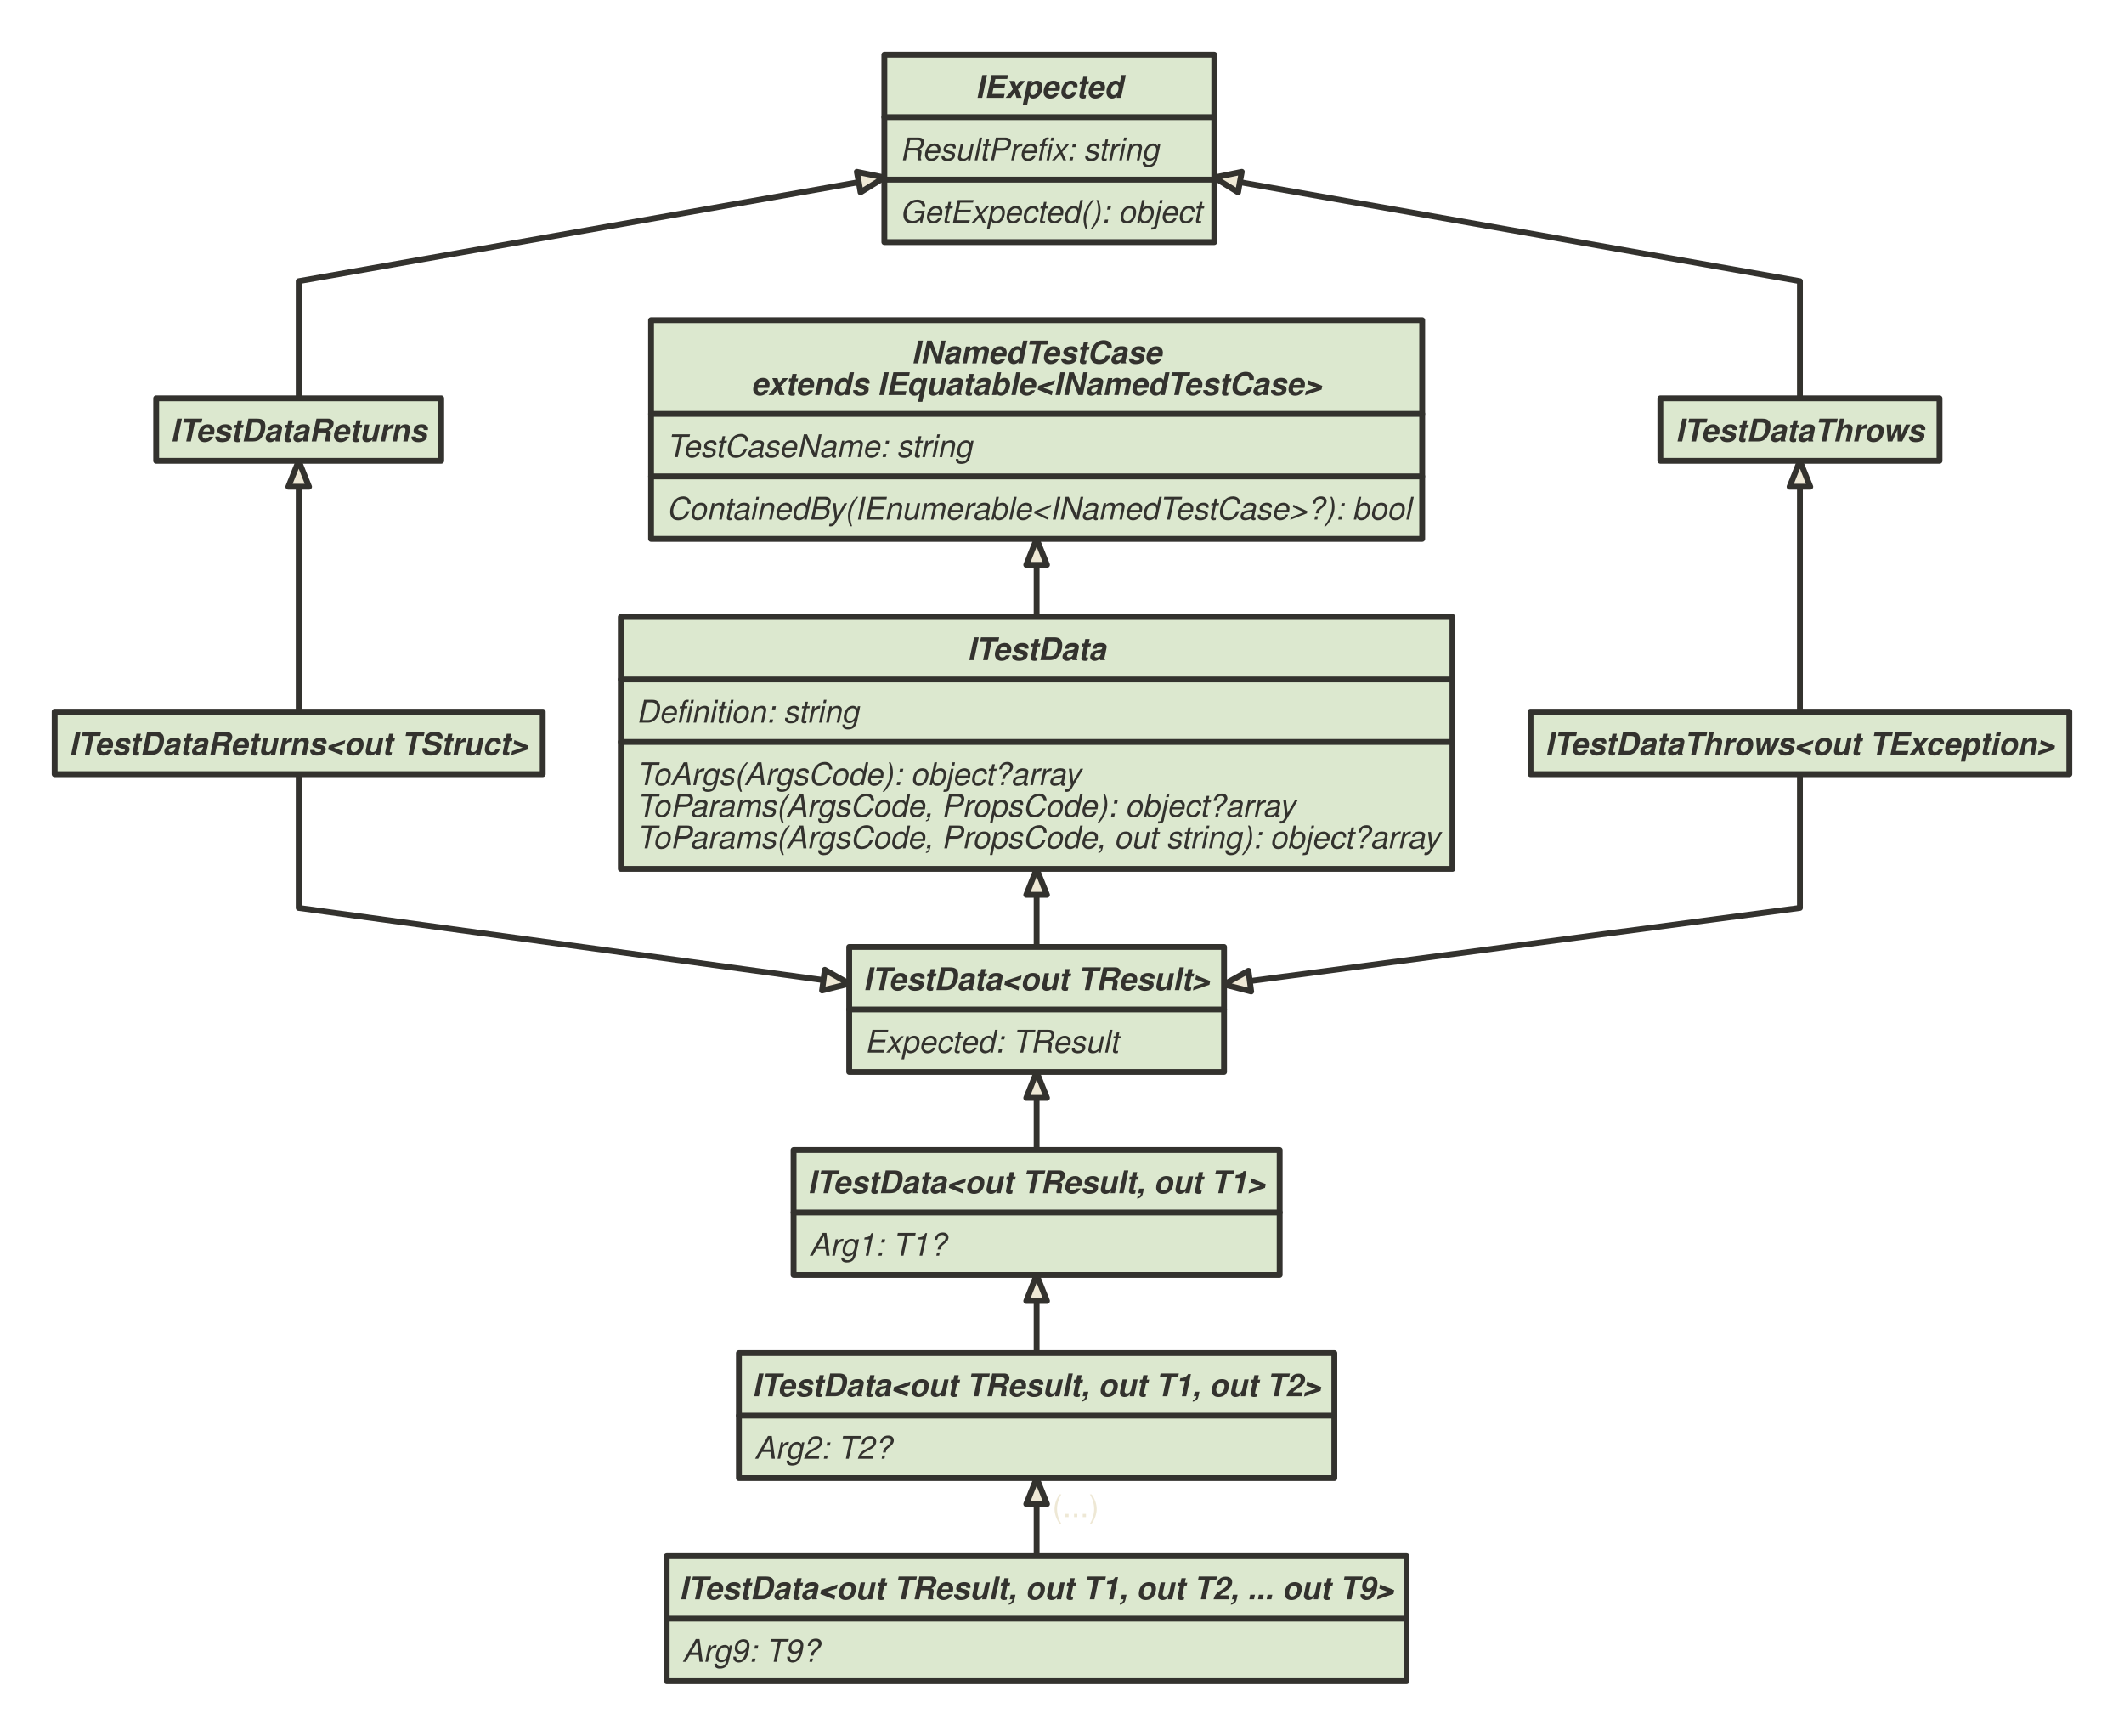
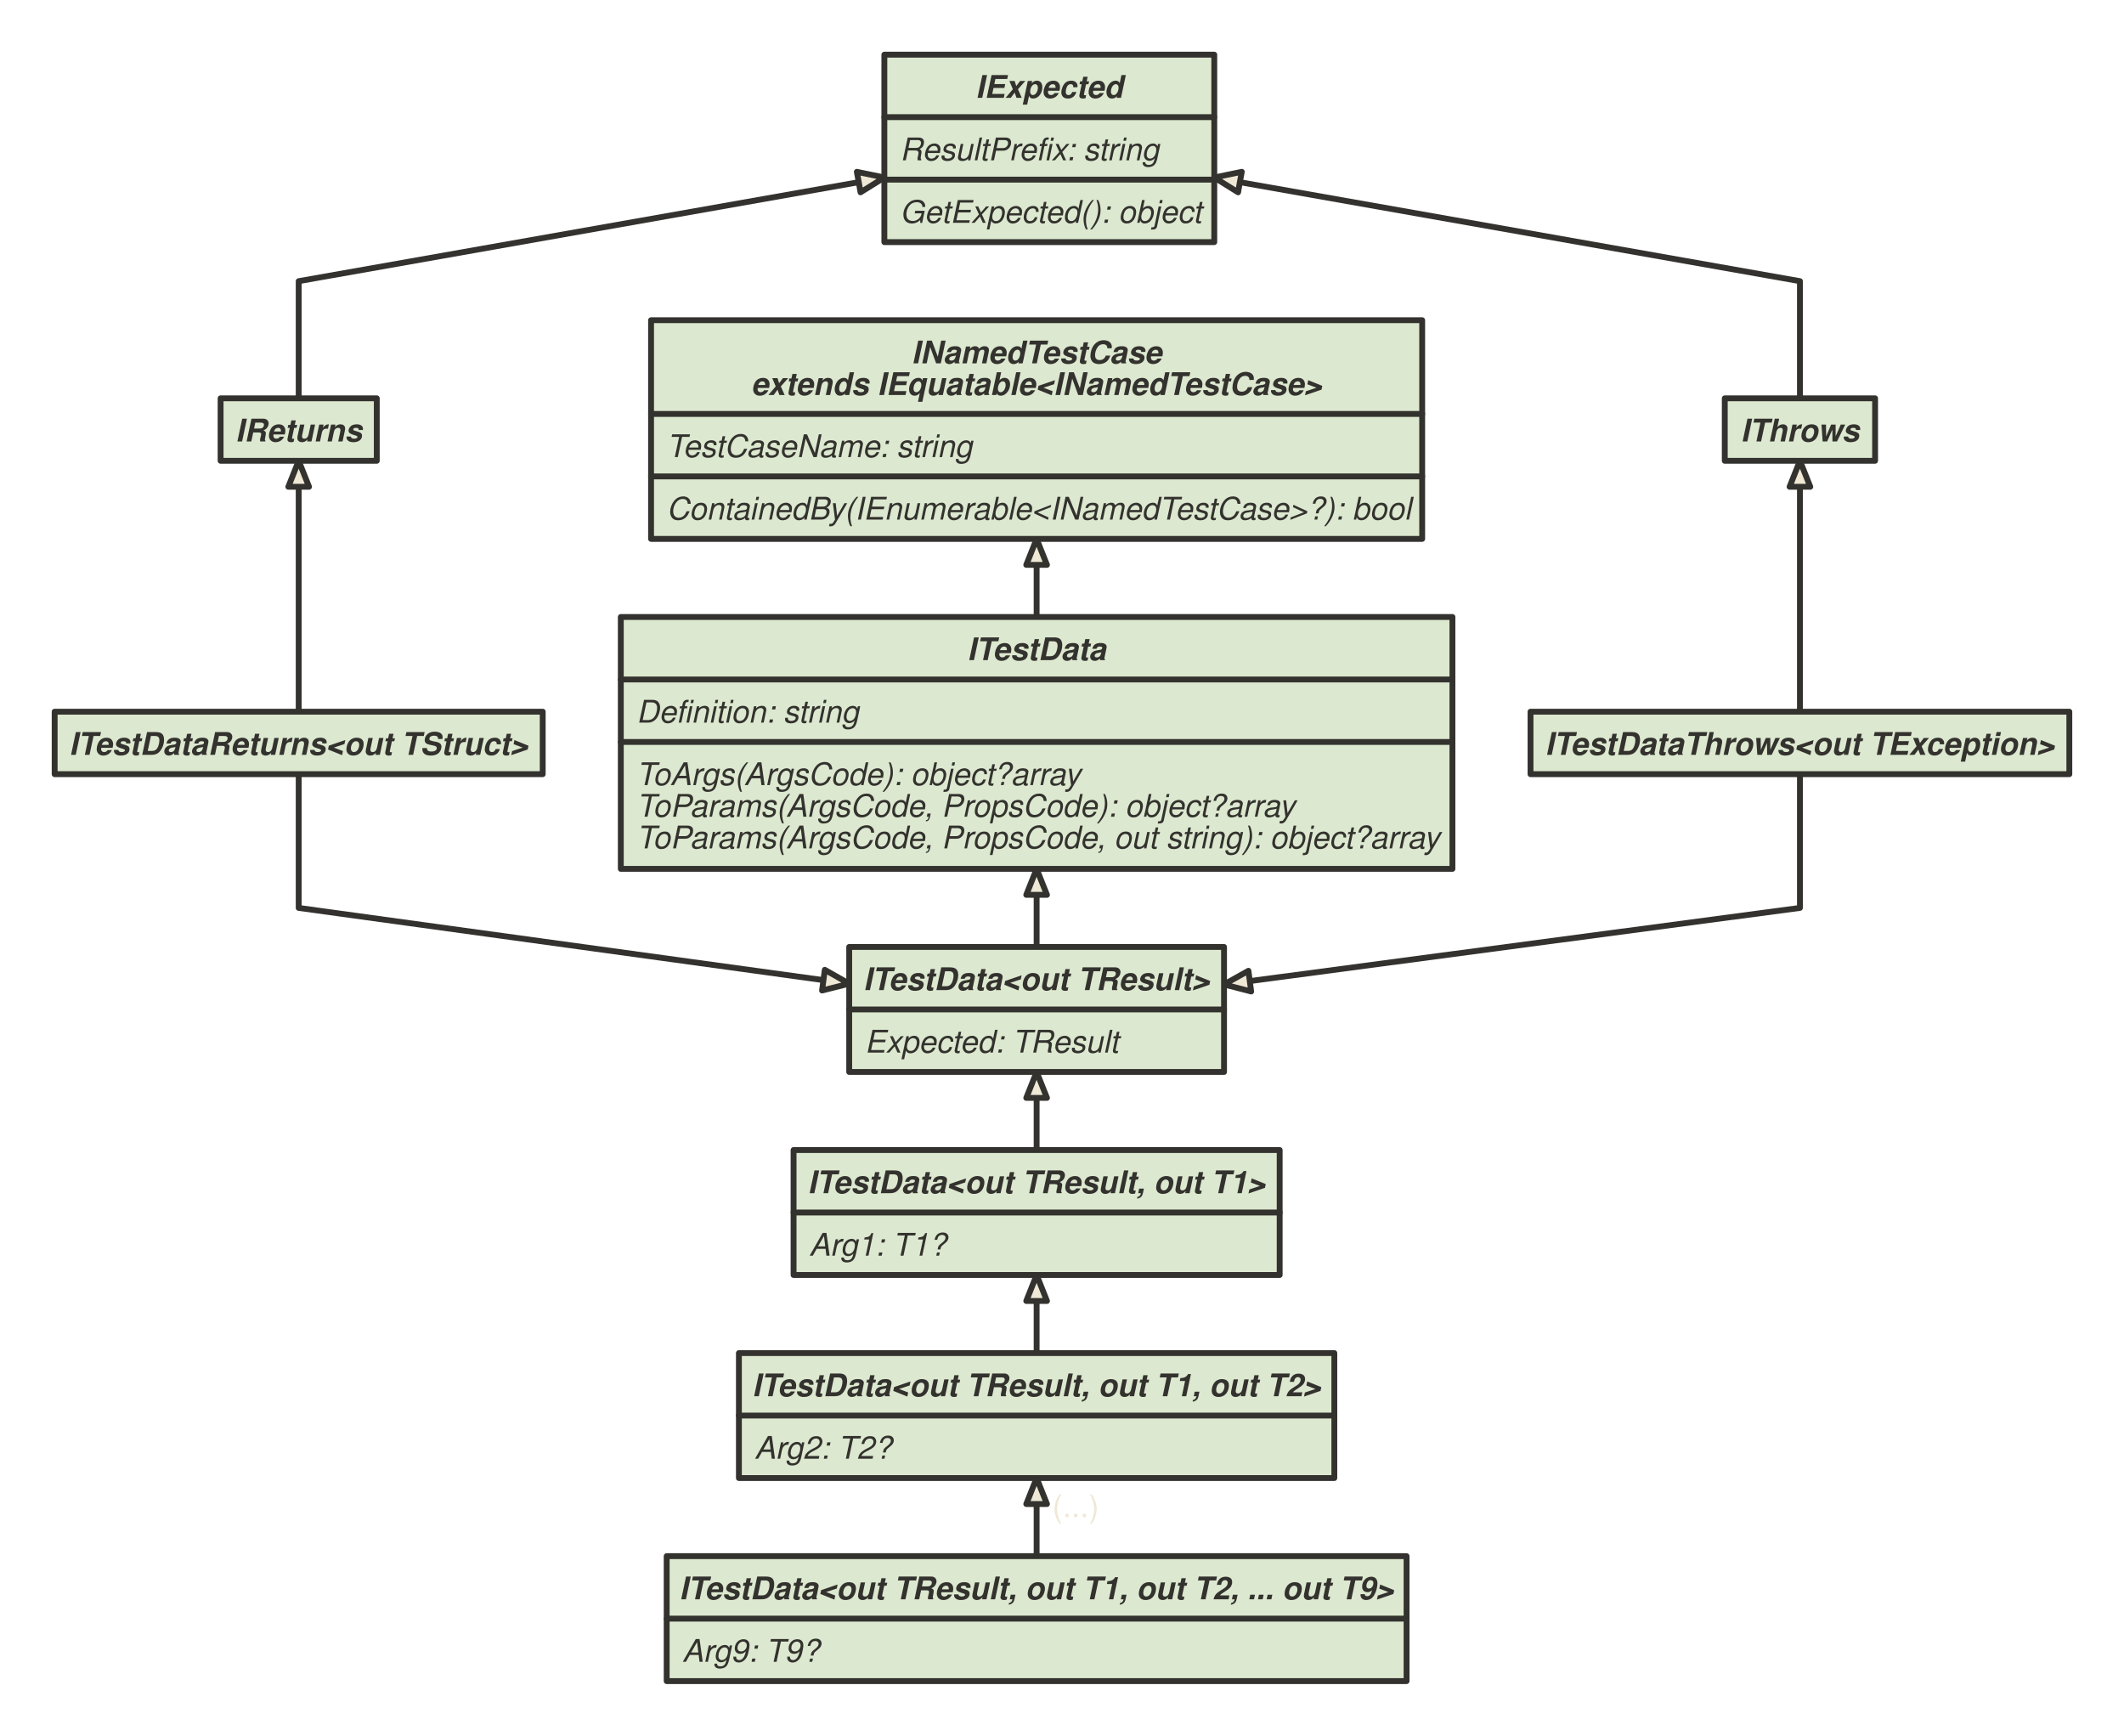
<svg xmlns="http://www.w3.org/2000/svg" version="1.1" baseProfile="full" width="1088.0" height="889.0" viewBox="0 0 1088 889">
  <g stroke-width="1.0" text-align="left" font="12pt Helvetica, Arial, sans-serif" font-size="12pt" font-family="Helvetica" font-weight="bold" font-style="normal">
    <g font-family="Helvetica" font-size="12pt" font-weight="bold" font-style="normal" stroke-width="3.0" stroke-linejoin="round" stroke-linecap="round" stroke="#33322E">
      <g stroke="transparent" fill="transparent">
        <rect x="0.0" y="0.0" height="889.0" width="1088.0" stroke="none" />
      </g>
      <g transform="translate(8, 8)" fill="#33322E">
        <g transform="translate(20, 20)" fill="#eee8d5" font-family="Helvetica" font-size="12pt" font-weight="normal" font-style="normal">
          <path d="M411.9 65.3 L125 116 L125 176 L125.0 176.0 " fill="none" />
          <path d="M412.8 70.5 L411.9 65.3 L410.9 60.0 L425.0 62.9 Z" />
          <path d="M125.0 221.3 L125 268 L125 336.5 L125.0 336.5 " fill="none" />
          <path d="M130.3 221.3 L125.0 221.3 L119.7 221.3 L125.0 208.0 Z" />
          <path d="M125.0 368.5 L125 437 L393.791 473.977 L393.8 474.0 " fill="none" />
          <path d="M393.1 479.3 L393.8 474.0 L394.5 468.7 L407.0 475.8 Z" />
          <path d="M503.0 261.3 L503 268 L503 288 L503.0 288.0 " fill="none" />
          <path d="M508.3 261.3 L503.0 261.3 L497.7 261.3 L503.0 248.0 Z" />
          <path d="M503.0 430.3 L503 437 L503 457 L503.0 457.0 " fill="none" />
          <path d="M508.3 430.3 L503.0 430.3 L497.7 430.3 L503.0 417.0 Z" />
          <path d="M503.0 534.3 L503 541 L503 561 L503.0 561.0 " fill="none" />
          <path d="M508.3 534.3 L503.0 534.3 L497.7 534.3 L503.0 521.0 Z" />
          <path d="M503.0 638.3 L503 645 L503 665 L503.0 665.0 " fill="none" />
          <path d="M508.3 638.3 L503.0 638.3 L497.7 638.3 L503.0 625.0 Z" />
          <text x="511.0" y="749.0" stroke="none">(...)</text>
          <path d="M503.0 742.3 L503 749 L503 769 L503.0 769.0 " fill="none" />
          <path d="M508.3 742.3 L503.0 742.3 L497.7 742.3 L503.0 729.0 Z" />
          <path d="M894.0 368.5 L894 437 L612.217 474.475 L612.2 474.5 " fill="none" />
          <path d="M611.5 469.2 L612.2 474.5 L612.9 479.8 L599.0 476.2 Z" />
          <path d="M607.1 65.3 L894 116 L894 176 L894.0 176.0 " fill="none" />
          <path d="M608.1 60.0 L607.1 65.3 L606.2 70.5 L594.0 62.9 Z" />
          <path d="M894.0 221.3 L894 268 L894 336.5 L894.0 336.5 " fill="none" />
          <path d="M899.3 221.3 L894.0 221.3 L888.7 221.3 L894.0 208.0 Z" />
          <g data-name="IExpected">
            <g fill="#DCE8CF" stroke="#33322E" data-name="IExpected">
              <rect x="425.0" y="0.0" height="96.0" width="169.0" data-name="IExpected" />
              <path d="M425.0 32.0 L594.0 32.0" fill="none" data-name="IExpected" />
              <path d="M425.0 64.0 L594.0 64.0" fill="none" data-name="IExpected" />
            </g>
            <g transform="translate(425, 0)" font-family="Helvetica" font-size="12pt" font-weight="bold" font-style="italic" data-name="IExpected" data-compartment="0">
              <g transform="translate(8, 8)" fill="#33322E" text-align="center" data-name="IExpected" data-compartment="0">
                <text x="76.5" y="14.1" stroke="none" text-anchor="middle" data-name="IExpected" data-compartment="0">IExpected</text>
              </g>
            </g>
            <g transform="translate(425, 32)" font-family="Helvetica" font-size="12pt" font-weight="normal" font-style="italic" data-name="IExpected" data-compartment="1">
              <g transform="translate(8, 8)" fill="#33322E" text-align="left" data-name="IExpected" data-compartment="1">
                <text x="0.0" y="14.1" stroke="none" data-name="IExpected" data-compartment="1">ResultPrefix: string</text>
              </g>
            </g>
            <g transform="translate(425, 64)" font-family="Helvetica" font-size="12pt" font-weight="normal" font-style="italic" data-name="IExpected" data-compartment="2">
              <g transform="translate(8, 8)" fill="#33322E" text-align="left" data-name="IExpected" data-compartment="2">
                <text x="0.0" y="14.1" stroke="none" data-name="IExpected" data-compartment="2">GetExpected(): object</text>
              </g>
            </g>
          </g>
-           <g data-name="ITestDataReturns">
-             <g fill="#DCE8CF" stroke="#33322E" data-name="ITestDataReturns">
-               <rect x="52.0" y="176.0" height="32.0" width="146.0" data-name="ITestDataReturns" />
-             </g>
-             <g transform="translate(52, 176)" font-family="Helvetica" font-size="12pt" font-weight="bold" font-style="italic" data-name="ITestDataReturns" data-compartment="0">
-               <g transform="translate(8, 8)" fill="#33322E" text-align="center" data-name="ITestDataReturns" data-compartment="0">
-                 <text x="65.0" y="14.1" stroke="none" text-anchor="middle" data-name="ITestDataReturns" data-compartment="0">ITestDataReturns</text>
+           <g data-name="IReturns">
+             <g fill="#DCE8CF" stroke="#33322E" data-name="IReturns">
+               <rect x="85.0" y="176.0" height="32.0" width="80.0" data-name="IReturns" />
+             </g>
+             <g transform="translate(85, 176)" font-family="Helvetica" font-size="12pt" font-weight="bold" font-style="italic" data-name="IReturns" data-compartment="0">
+               <g transform="translate(8, 8)" fill="#33322E" text-align="center" data-name="IReturns" data-compartment="0">
+                 <text x="32.0" y="14.1" stroke="none" text-anchor="middle" data-name="IReturns" data-compartment="0">IReturns</text>
              </g>
            </g>
          </g>
          <g data-name="ITestDataReturns&lt;out TStruct&gt;">
            <g fill="#DCE8CF" stroke="#33322E" data-name="ITestDataReturns&lt;out TStruct&gt;">
              <rect x="0.0" y="336.5" height="32.0" width="250.0" data-name="ITestDataReturns&lt;out TStruct&gt;" />
            </g>
            <g transform="translate(0, 336.5)" font-family="Helvetica" font-size="12pt" font-weight="bold" font-style="italic" data-name="ITestDataReturns&lt;out TStruct&gt;" data-compartment="0">
              <g transform="translate(8, 8)" fill="#33322E" text-align="center" data-name="ITestDataReturns&lt;out TStruct&gt;" data-compartment="0">
                <text x="117.0" y="14.1" stroke="none" text-anchor="middle" data-name="ITestDataReturns&lt;out TStruct&gt;" data-compartment="0">ITestDataReturns&lt;out TStruct&gt;</text>
              </g>
            </g>
          </g>
          <g data-name="ITestData&lt;out TResult&gt;">
            <g fill="#DCE8CF" stroke="#33322E" data-name="ITestData&lt;out TResult&gt;">
              <rect x="407.0" y="457.0" height="64.0" width="192.0" data-name="ITestData&lt;out TResult&gt;" />
              <path d="M407.0 489.0 L599.0 489.0" fill="none" data-name="ITestData&lt;out TResult&gt;" />
            </g>
            <g transform="translate(407, 457)" font-family="Helvetica" font-size="12pt" font-weight="bold" font-style="italic" data-name="ITestData&lt;out TResult&gt;" data-compartment="0">
              <g transform="translate(8, 8)" fill="#33322E" text-align="center" data-name="ITestData&lt;out TResult&gt;" data-compartment="0">
                <text x="88.0" y="14.1" stroke="none" text-anchor="middle" data-name="ITestData&lt;out TResult&gt;" data-compartment="0">ITestData&lt;out TResult&gt;</text>
              </g>
            </g>
            <g transform="translate(407, 489)" font-family="Helvetica" font-size="12pt" font-weight="normal" font-style="italic" data-name="ITestData&lt;out TResult&gt;" data-compartment="1">
              <g transform="translate(8, 8)" fill="#33322E" text-align="left" data-name="ITestData&lt;out TResult&gt;" data-compartment="1">
                <text x="0.0" y="14.1" stroke="none" data-name="ITestData&lt;out TResult&gt;" data-compartment="1">Expected: TResult</text>
              </g>
            </g>
          </g>
          <g data-name="INamedTestCase">
            <g fill="#DCE8CF" stroke="#33322E" data-name="INamedTestCase">
              <rect x="305.5" y="136.0" height="112.0" width="395.0" data-name="INamedTestCase" />
              <path d="M305.5 184.0 L700.5 184.0" fill="none" data-name="INamedTestCase" />
              <path d="M305.5 216.0 L700.5 216.0" fill="none" data-name="INamedTestCase" />
            </g>
            <g transform="translate(305.5, 136)" font-family="Helvetica" font-size="12pt" font-weight="bold" font-style="italic" data-name="INamedTestCase" data-compartment="0">
              <g transform="translate(8, 8)" fill="#33322E" text-align="center" data-name="INamedTestCase" data-compartment="0">
                <text x="189.5" y="14.1" stroke="none" text-anchor="middle" data-name="INamedTestCase" data-compartment="0">INamedTestCase</text>
                <text x="189.5" y="30.3" stroke="none" text-anchor="middle" data-name="INamedTestCase" data-compartment="0">extends IEquatable&lt;INamedTestCase&gt;</text>
              </g>
            </g>
            <g transform="translate(305.5, 184)" font-family="Helvetica" font-size="12pt" font-weight="normal" font-style="italic" data-name="INamedTestCase" data-compartment="1">
              <g transform="translate(8, 8)" fill="#33322E" text-align="left" data-name="INamedTestCase" data-compartment="1">
                <text x="0.0" y="14.1" stroke="none" data-name="INamedTestCase" data-compartment="1">TestCaseName: string</text>
              </g>
            </g>
            <g transform="translate(305.5, 216)" font-family="Helvetica" font-size="12pt" font-weight="normal" font-style="italic" data-name="INamedTestCase" data-compartment="2">
              <g transform="translate(8, 8)" fill="#33322E" text-align="left" data-name="INamedTestCase" data-compartment="2">
                <text x="0.0" y="14.1" stroke="none" data-name="INamedTestCase" data-compartment="2">ContainedBy(IEnumerable&lt;INamedTestCase&gt;?): bool</text>
              </g>
            </g>
          </g>
          <g data-name="ITestData">
            <g fill="#DCE8CF" stroke="#33322E" data-name="ITestData">
              <rect x="290.0" y="288.0" height="129.0" width="426.0" data-name="ITestData" />
              <path d="M290.0 320.0 L716.0 320.0" fill="none" data-name="ITestData" />
              <path d="M290.0 352.0 L716.0 352.0" fill="none" data-name="ITestData" />
            </g>
            <g transform="translate(290, 288)" font-family="Helvetica" font-size="12pt" font-weight="bold" font-style="italic" data-name="ITestData" data-compartment="0">
              <g transform="translate(8, 8)" fill="#33322E" text-align="center" data-name="ITestData" data-compartment="0">
                <text x="205.0" y="14.1" stroke="none" text-anchor="middle" data-name="ITestData" data-compartment="0">ITestData</text>
              </g>
            </g>
            <g transform="translate(290, 320)" font-family="Helvetica" font-size="12pt" font-weight="normal" font-style="italic" data-name="ITestData" data-compartment="1">
              <g transform="translate(8, 8)" fill="#33322E" text-align="left" data-name="ITestData" data-compartment="1">
                <text x="0.0" y="14.1" stroke="none" data-name="ITestData" data-compartment="1">Definition: string</text>
              </g>
            </g>
            <g transform="translate(290, 352)" font-family="Helvetica" font-size="12pt" font-weight="normal" font-style="italic" data-name="ITestData" data-compartment="2">
              <g transform="translate(8, 8)" fill="#33322E" text-align="left" data-name="ITestData" data-compartment="2">
                <text x="0.0" y="14.1" stroke="none" data-name="ITestData" data-compartment="2">ToArgs(ArgsCode): object?array</text>
                <text x="0.0" y="30.3" stroke="none" data-name="ITestData" data-compartment="2">ToParams(ArgsCode, PropsCode): object?array</text>
                <text x="0.0" y="46.5" stroke="none" data-name="ITestData" data-compartment="2">ToParams(ArgsCode, PropsCode, out string): object?array</text>
              </g>
            </g>
          </g>
          <g data-name="ITestData&lt;out TResult, out T1&gt;">
            <g fill="#DCE8CF" stroke="#33322E" data-name="ITestData&lt;out TResult, out T1&gt;">
              <rect x="378.5" y="561.0" height="64.0" width="249.0" data-name="ITestData&lt;out TResult, out T1&gt;" />
              <path d="M378.5 593.0 L627.5 593.0" fill="none" data-name="ITestData&lt;out TResult, out T1&gt;" />
            </g>
            <g transform="translate(378.5, 561)" font-family="Helvetica" font-size="12pt" font-weight="bold" font-style="italic" data-name="ITestData&lt;out TResult, out T1&gt;" data-compartment="0">
              <g transform="translate(8, 8)" fill="#33322E" text-align="center" data-name="ITestData&lt;out TResult, out T1&gt;" data-compartment="0">
                <text x="116.5" y="14.1" stroke="none" text-anchor="middle" data-name="ITestData&lt;out TResult, out T1&gt;" data-compartment="0">ITestData&lt;out TResult, out T1&gt;</text>
              </g>
            </g>
            <g transform="translate(378.5, 593)" font-family="Helvetica" font-size="12pt" font-weight="normal" font-style="italic" data-name="ITestData&lt;out TResult, out T1&gt;" data-compartment="1">
              <g transform="translate(8, 8)" fill="#33322E" text-align="left" data-name="ITestData&lt;out TResult, out T1&gt;" data-compartment="1">
                <text x="0.0" y="14.1" stroke="none" data-name="ITestData&lt;out TResult, out T1&gt;" data-compartment="1">Arg1: T1?</text>
              </g>
            </g>
          </g>
          <g data-name="ITestData&lt;out TResult, out T1, out T2&gt;">
            <g fill="#DCE8CF" stroke="#33322E" data-name="ITestData&lt;out TResult, out T1, out T2&gt;">
              <rect x="350.5" y="665.0" height="64.0" width="305.0" data-name="ITestData&lt;out TResult, out T1, out T2&gt;" />
              <path d="M350.5 697.0 L655.5 697.0" fill="none" data-name="ITestData&lt;out TResult, out T1, out T2&gt;" />
            </g>
            <g transform="translate(350.5, 665)" font-family="Helvetica" font-size="12pt" font-weight="bold" font-style="italic" data-name="ITestData&lt;out TResult, out T1, out T2&gt;" data-compartment="0">
              <g transform="translate(8, 8)" fill="#33322E" text-align="center" data-name="ITestData&lt;out TResult, out T1, out T2&gt;" data-compartment="0">
                <text x="144.5" y="14.1" stroke="none" text-anchor="middle" data-name="ITestData&lt;out TResult, out T1, out T2&gt;" data-compartment="0">ITestData&lt;out TResult, out T1, out T2&gt;</text>
              </g>
            </g>
            <g transform="translate(350.5, 697)" font-family="Helvetica" font-size="12pt" font-weight="normal" font-style="italic" data-name="ITestData&lt;out TResult, out T1, out T2&gt;" data-compartment="1">
              <g transform="translate(8, 8)" fill="#33322E" text-align="left" data-name="ITestData&lt;out TResult, out T1, out T2&gt;" data-compartment="1">
                <text x="0.0" y="14.1" stroke="none" data-name="ITestData&lt;out TResult, out T1, out T2&gt;" data-compartment="1">Arg2: T2?</text>
              </g>
            </g>
          </g>
          <g data-name="ITestData&lt;out TResult, out T1, out T2, ... out T9&gt;">
            <g fill="#DCE8CF" stroke="#33322E" data-name="ITestData&lt;out TResult, out T1, out T2, ... out T9&gt;">
              <rect x="313.5" y="769.0" height="64.0" width="379.0" data-name="ITestData&lt;out TResult, out T1, out T2, ... out T9&gt;" />
              <path d="M313.5 801.0 L692.5 801.0" fill="none" data-name="ITestData&lt;out TResult, out T1, out T2, ... out T9&gt;" />
            </g>
            <g transform="translate(313.5, 769)" font-family="Helvetica" font-size="12pt" font-weight="bold" font-style="italic" data-name="ITestData&lt;out TResult, out T1, out T2, ... out T9&gt;" data-compartment="0">
              <g transform="translate(8, 8)" fill="#33322E" text-align="center" data-name="ITestData&lt;out TResult, out T1, out T2, ... out T9&gt;" data-compartment="0">
                <text x="181.5" y="14.1" stroke="none" text-anchor="middle" data-name="ITestData&lt;out TResult, out T1, out T2, ... out T9&gt;" data-compartment="0">ITestData&lt;out TResult, out T1, out T2, ... out T9&gt;</text>
              </g>
            </g>
            <g transform="translate(313.5, 801)" font-family="Helvetica" font-size="12pt" font-weight="normal" font-style="italic" data-name="ITestData&lt;out TResult, out T1, out T2, ... out T9&gt;" data-compartment="1">
              <g transform="translate(8, 8)" fill="#33322E" text-align="left" data-name="ITestData&lt;out TResult, out T1, out T2, ... out T9&gt;" data-compartment="1">
                <text x="0.0" y="14.1" stroke="none" data-name="ITestData&lt;out TResult, out T1, out T2, ... out T9&gt;" data-compartment="1">Arg9: T9?</text>
              </g>
            </g>
          </g>
          <g data-name="ITestDataThrows&lt;out TException&gt;">
            <g fill="#DCE8CF" stroke="#33322E" data-name="ITestDataThrows&lt;out TException&gt;">
              <rect x="756.0" y="336.5" height="32.0" width="276.0" data-name="ITestDataThrows&lt;out TException&gt;" />
            </g>
            <g transform="translate(756, 336.5)" font-family="Helvetica" font-size="12pt" font-weight="bold" font-style="italic" data-name="ITestDataThrows&lt;out TException&gt;" data-compartment="0">
              <g transform="translate(8, 8)" fill="#33322E" text-align="center" data-name="ITestDataThrows&lt;out TException&gt;" data-compartment="0">
                <text x="130.0" y="14.1" stroke="none" text-anchor="middle" data-name="ITestDataThrows&lt;out TException&gt;" data-compartment="0">ITestDataThrows&lt;out TException&gt;</text>
              </g>
            </g>
          </g>
-           <g data-name="ITestDataThrows">
-             <g fill="#DCE8CF" stroke="#33322E" data-name="ITestDataThrows">
-               <rect x="822.5" y="176.0" height="32.0" width="143.0" data-name="ITestDataThrows" />
-             </g>
-             <g transform="translate(822.5, 176)" font-family="Helvetica" font-size="12pt" font-weight="bold" font-style="italic" data-name="ITestDataThrows" data-compartment="0">
-               <g transform="translate(8, 8)" fill="#33322E" text-align="center" data-name="ITestDataThrows" data-compartment="0">
-                 <text x="63.5" y="14.1" stroke="none" text-anchor="middle" data-name="ITestDataThrows" data-compartment="0">ITestDataThrows</text>
+           <g data-name="IThrows">
+             <g fill="#DCE8CF" stroke="#33322E" data-name="IThrows">
+               <rect x="855.5" y="176.0" height="32.0" width="77.0" data-name="IThrows" />
+             </g>
+             <g transform="translate(855.5, 176)" font-family="Helvetica" font-size="12pt" font-weight="bold" font-style="italic" data-name="IThrows" data-compartment="0">
+               <g transform="translate(8, 8)" fill="#33322E" text-align="center" data-name="IThrows" data-compartment="0">
+                 <text x="30.5" y="14.1" stroke="none" text-anchor="middle" data-name="IThrows" data-compartment="0">IThrows</text>
              </g>
            </g>
          </g>
        </g>
      </g>
    </g>
  </g>
</svg>
